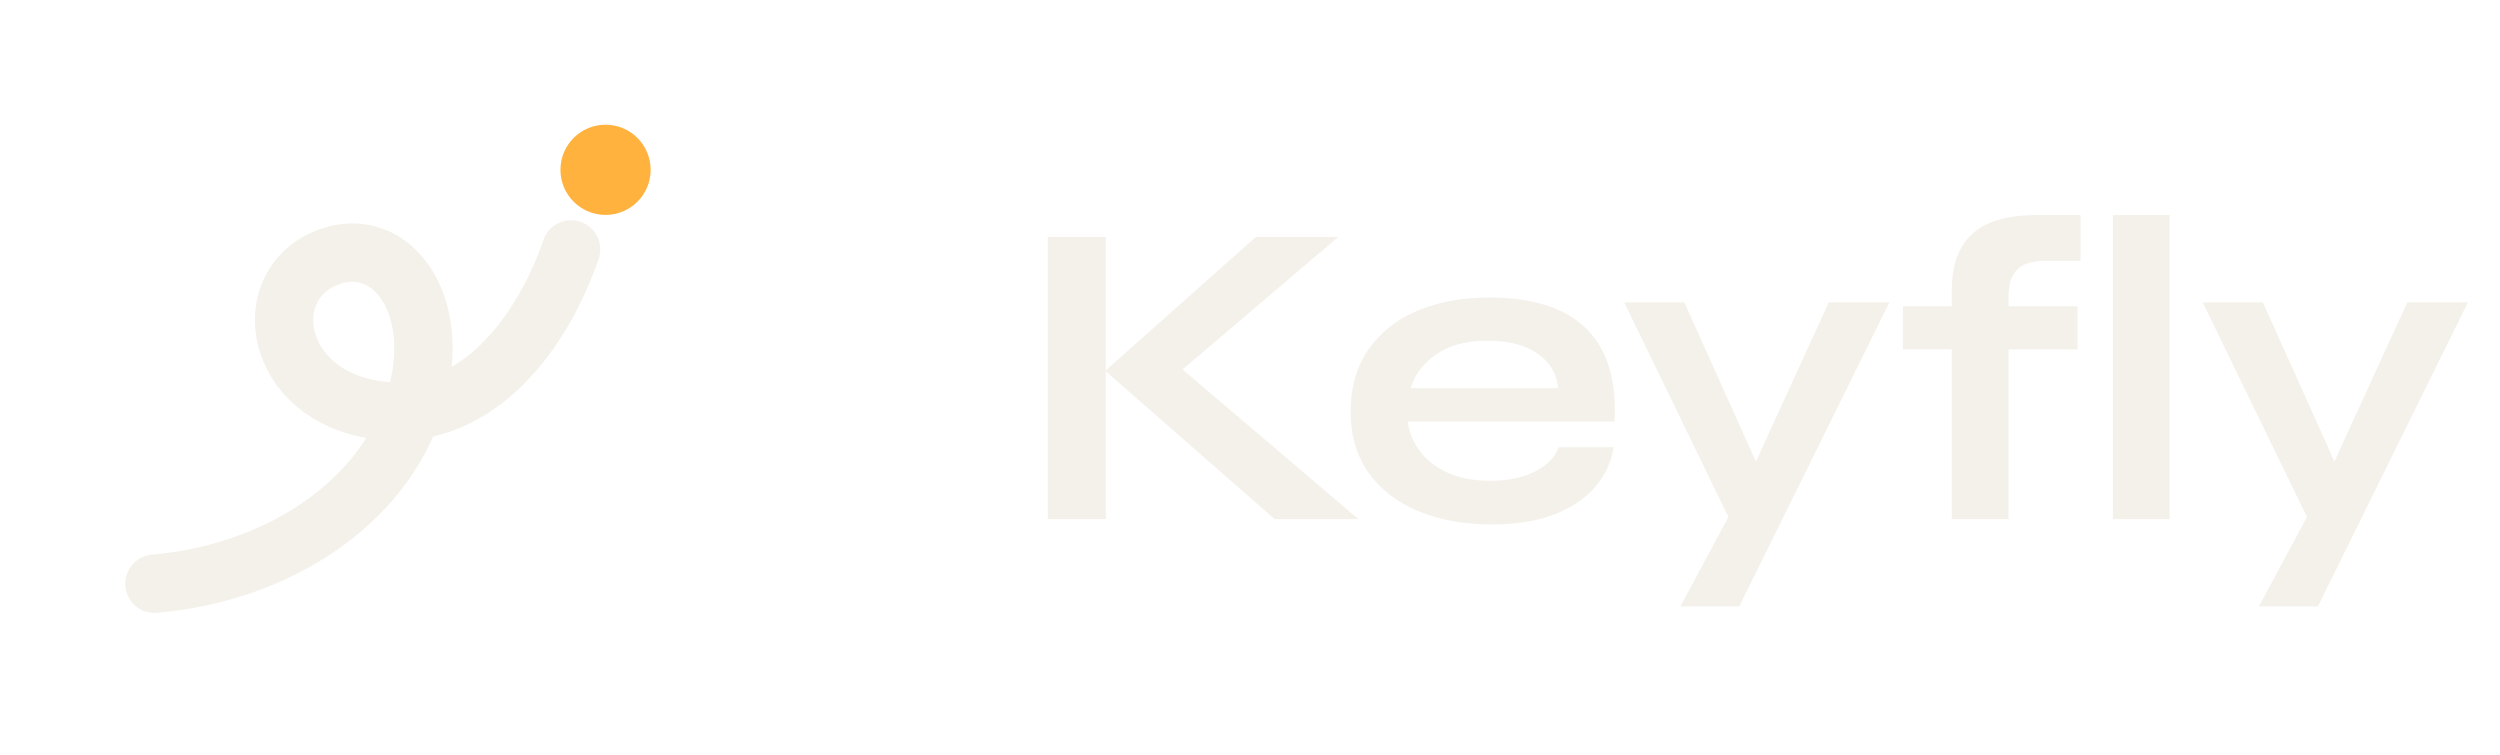
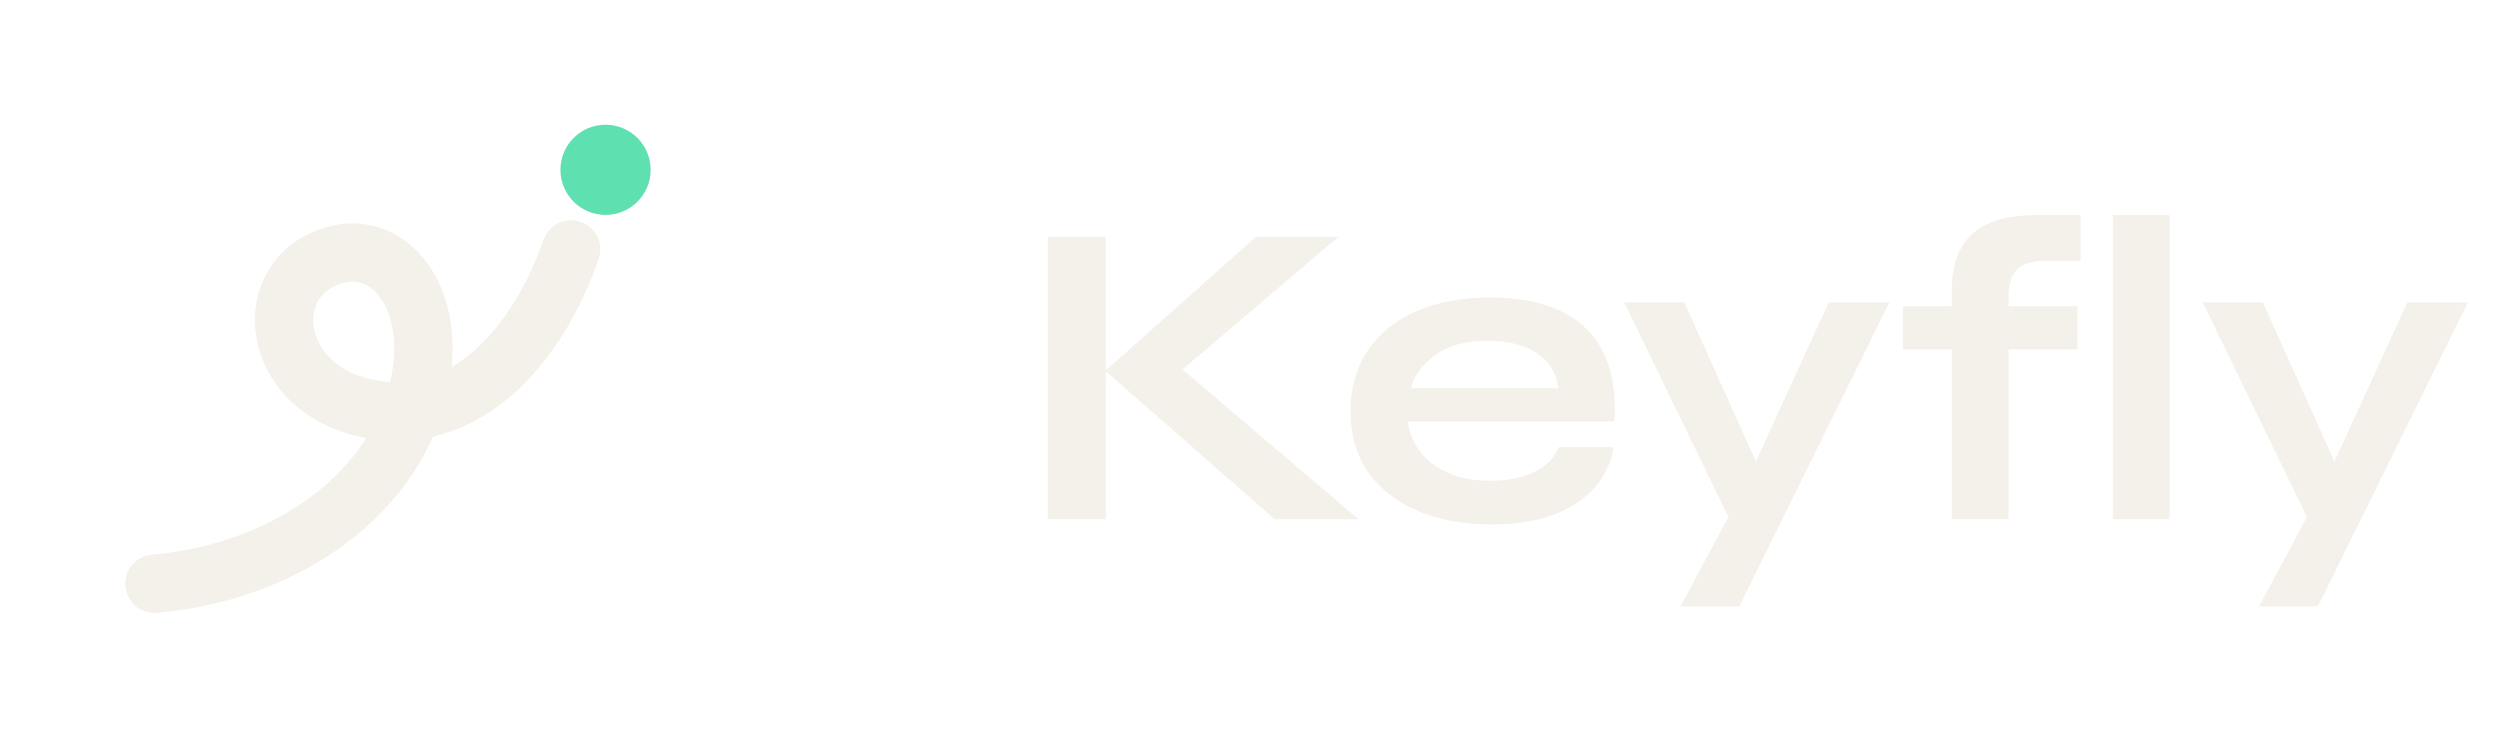
<svg xmlns="http://www.w3.org/2000/svg" viewBox="0 0 212 64" width="212" height="64">
  <svg x="0" y="0" width="64" height="64" viewBox="0 0 256 256">
    <g transform="translate(128 126) scale(0.9) translate(-128 -116)">
      <path d="M44 196 C 90 192, 130 166, 142 128 C 154 90, 132 62, 107 74 C 82 86, 90 128, 132 131 C 166 133, 190 102, 201 70" fill="none" stroke="#f4f1ea" stroke-width="22" stroke-linecap="round" stroke-linejoin="round" />
-       <circle cx="214" cy="40" r="17" fill="#ffb23e" />
+       <circle cx="214" cy="40" r="17" fill="#5fe0b0" />
    </g>
  </svg>
  <path d="M88.85 44.02L88.85 20.09L93.77 20.09L93.77 31.41L106.50 20.09L113.49 20.09L100.28 31.33L115.19 44.02L108.09 44.02L93.77 31.48L93.77 44.02L88.85 44.02ZM132.18 37.92L132.18 37.92L136.84 37.92Q136.54 39.81 135.27 41.29Q133.99 42.77 131.81 43.62Q129.62 44.47 126.48 44.47L126.48 44.47Q122.96 44.47 120.26 43.34Q117.56 42.21 116.04 40.07Q114.53 37.92 114.53 34.89L114.53 34.89Q114.53 31.85 116.01 29.69Q117.49 27.52 120.13 26.38Q122.78 25.23 126.33 25.23L126.33 25.23Q129.96 25.23 132.36 26.38Q134.77 27.52 135.93 29.84Q137.10 32.15 136.91 35.74L136.91 35.74L119.37 35.74Q119.56 37.14 120.43 38.29Q121.30 39.44 122.80 40.10Q124.29 40.77 126.37 40.77L126.37 40.77Q128.66 40.77 130.20 39.97Q131.73 39.18 132.18 37.92ZM126.11 28.89L126.11 28.89Q123.44 28.89 121.78 30.06Q120.11 31.22 119.63 32.92L119.63 32.92L132.14 32.92Q131.95 31.07 130.38 29.98Q128.81 28.89 126.11 28.89ZM146.57 43.84L137.73 25.64L142.83 25.64L148.90 39.14L155.08 25.64L160.22 25.64L147.49 51.42L142.50 51.42L146.57 43.84ZM161.37 29.63L161.37 25.97L165.51 25.97L165.51 24.64Q165.51 22.42 166.33 20.99Q167.14 19.57 168.73 18.90Q170.32 18.24 172.62 18.24L172.62 18.24L176.43 18.24L176.43 22.12L173.76 22.12Q172.69 22.08 171.91 22.34Q171.14 22.60 170.73 23.29Q170.32 23.97 170.32 25.23L170.32 25.23L170.32 25.97L176.17 25.97L176.17 29.63L170.32 29.63L170.32 44.02L165.51 44.02L165.51 29.63L161.37 29.63ZM179.17 44.02L179.17 18.24L183.98 18.24L183.98 44.02L179.17 44.02ZM195.63 43.84L186.79 25.64L191.89 25.64L197.96 39.14L204.14 25.64L209.28 25.64L196.56 51.42L191.56 51.42L195.63 43.84Z" fill="#f4f1ea" />
</svg>
